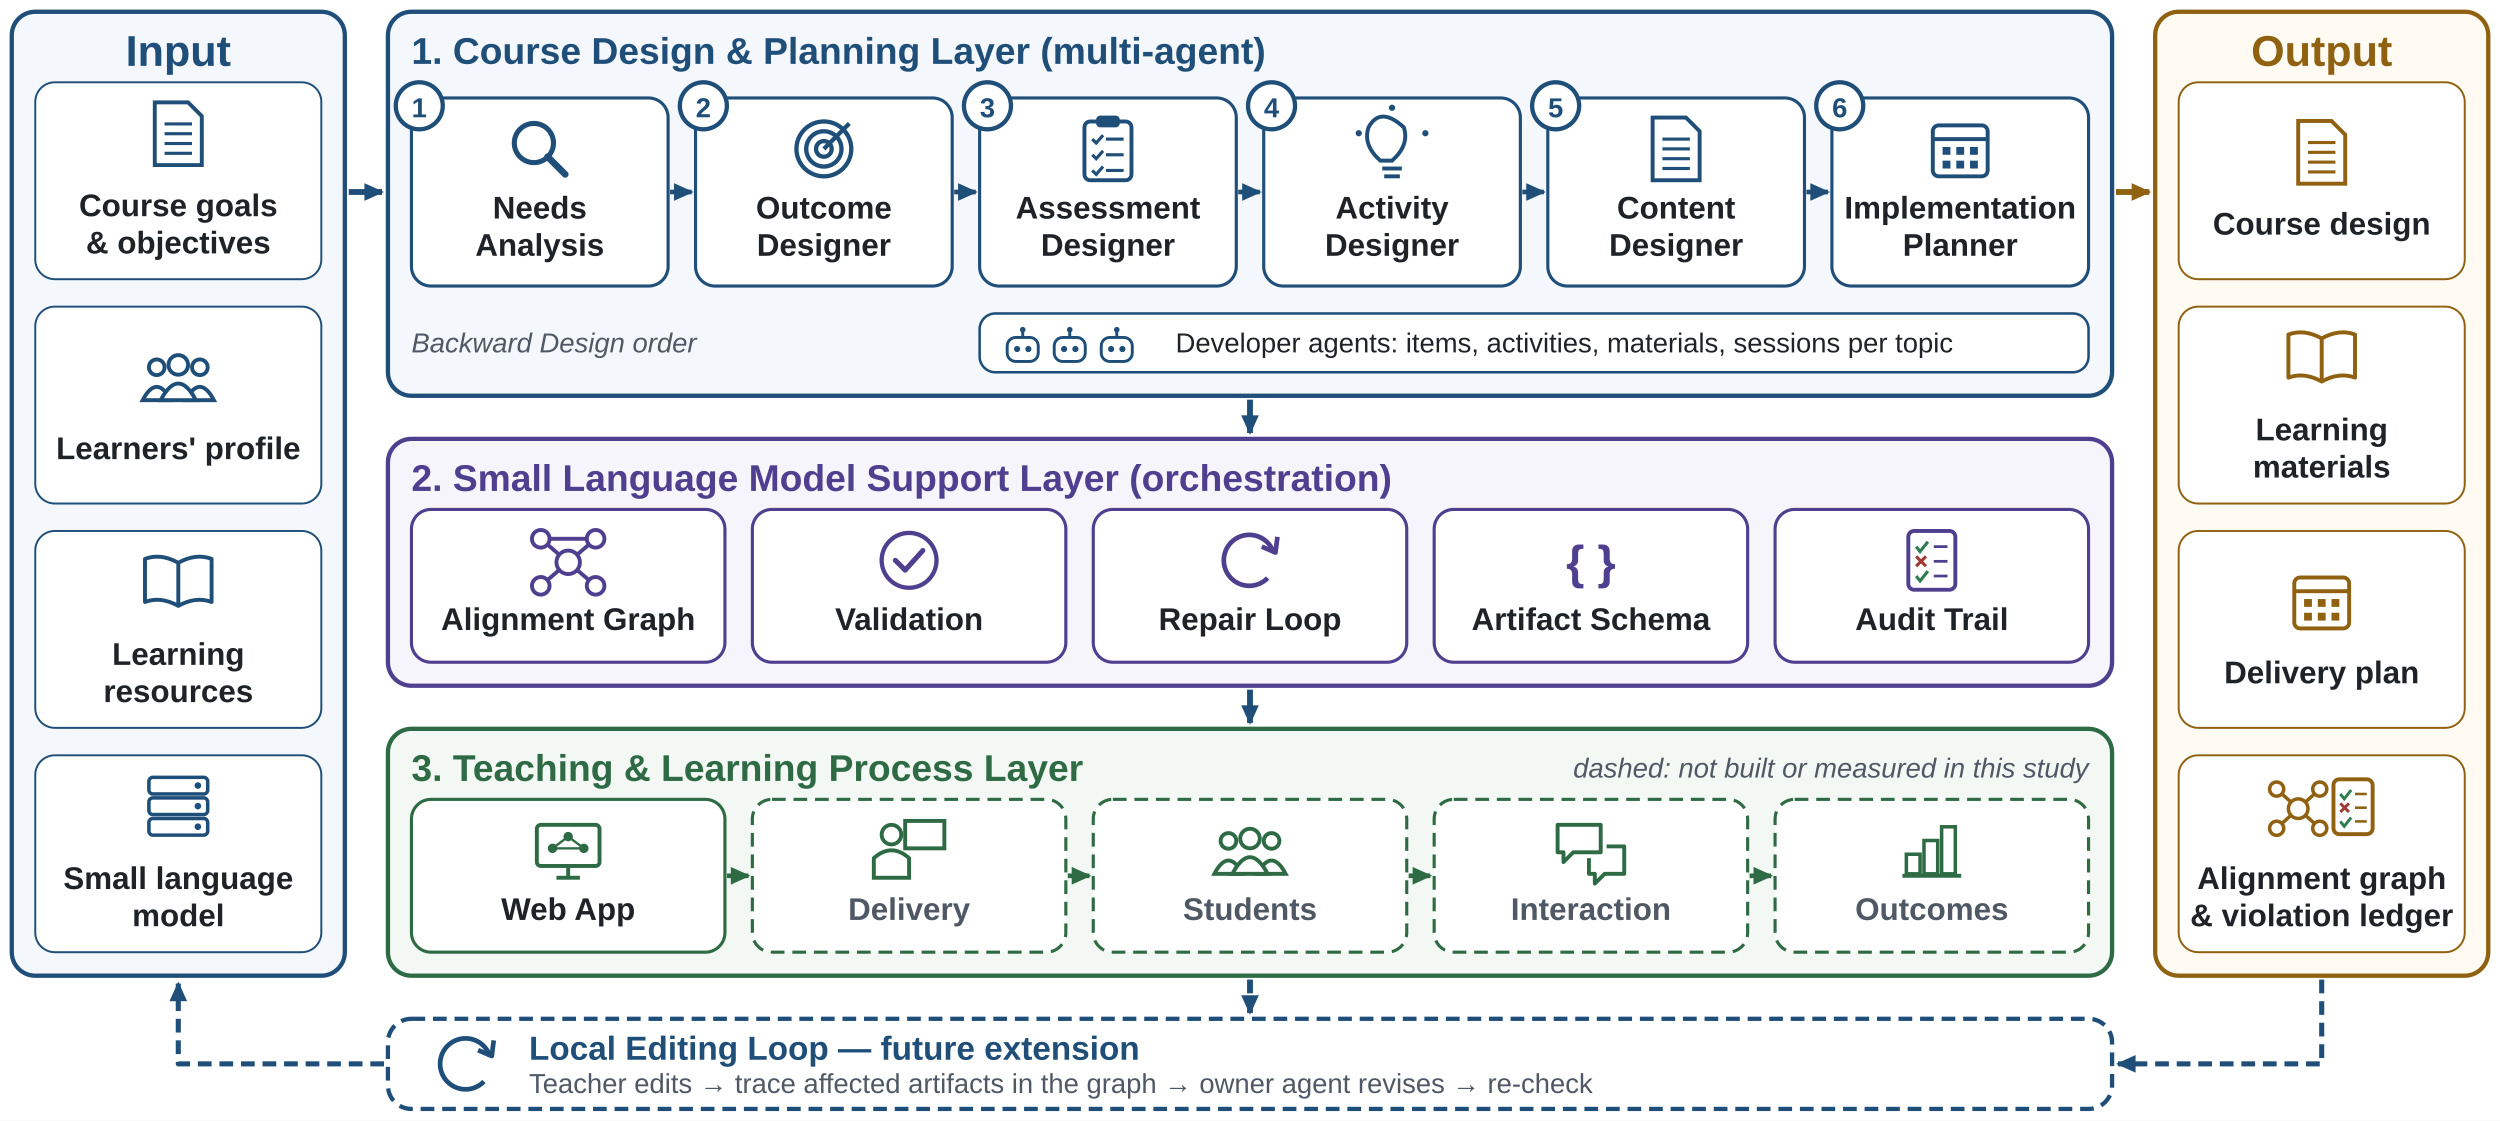
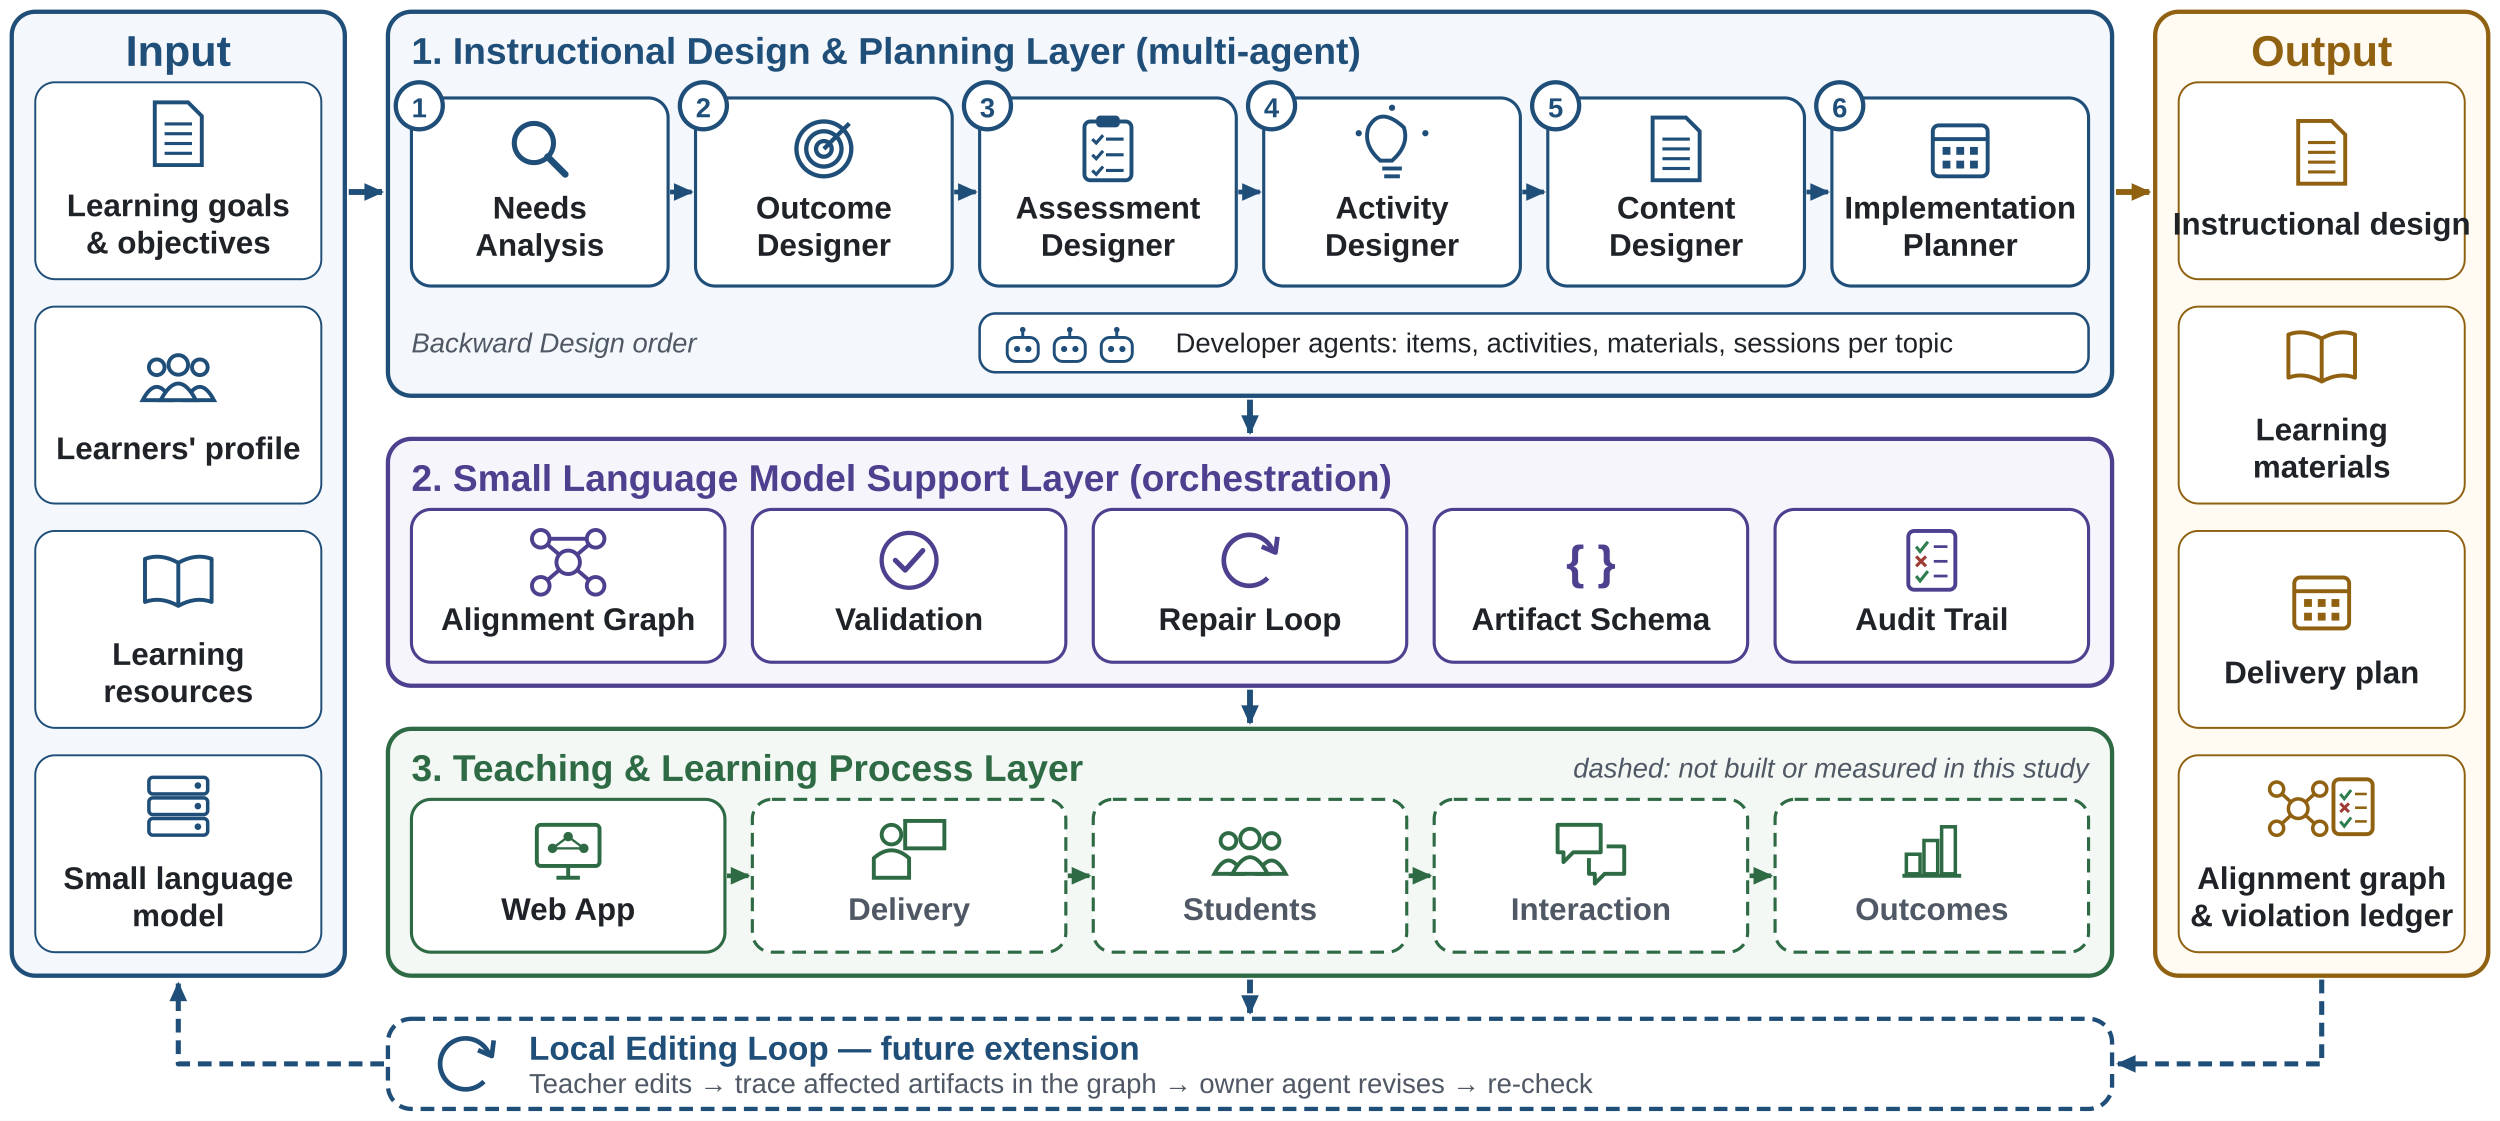
<svg xmlns="http://www.w3.org/2000/svg" version="1.1" width="1276px" height="572px" viewBox="0 0 1276 572">
  <defs>
    <marker id="a-1F4E79" markerWidth="10" markerHeight="9" refX="9" refY="4.5" orient="auto" markerUnits="userSpaceOnUse">
      <path d="M 0 0 L 10 4.5 L 0 9 z" fill="#1F4E79" />
    </marker>
    <marker id="a-4E3F8F" markerWidth="10" markerHeight="9" refX="9" refY="4.5" orient="auto" markerUnits="userSpaceOnUse">
      <path d="M 0 0 L 10 4.5 L 0 9 z" fill="#4E3F8F" />
    </marker>
    <marker id="a-2E6B45" markerWidth="10" markerHeight="9" refX="9" refY="4.5" orient="auto" markerUnits="userSpaceOnUse">
      <path d="M 0 0 L 10 4.5 L 0 9 z" fill="#2E6B45" />
    </marker>
    <marker id="a-8F6110" markerWidth="10" markerHeight="9" refX="9" refY="4.5" orient="auto" markerUnits="userSpaceOnUse">
      <path d="M 0 0 L 10 4.5 L 0 9 z" fill="#8F6110" />
    </marker>
    <marker id="a-4F5864" markerWidth="10" markerHeight="9" refX="9" refY="4.5" orient="auto" markerUnits="userSpaceOnUse">
      <path d="M 0 0 L 10 4.5 L 0 9 z" fill="#4F5864" />
    </marker>
    <marker id="a-9AA3AD" markerWidth="10" markerHeight="9" refX="9" refY="4.5" orient="auto" markerUnits="userSpaceOnUse">
      <path d="M 0 0 L 10 4.5 L 0 9 z" fill="#9AA3AD" />
    </marker>
    <marker id="a-1F2328" markerWidth="10" markerHeight="9" refX="9" refY="4.5" orient="auto" markerUnits="userSpaceOnUse">
      <path d="M 0 0 L 10 4.5 L 0 9 z" fill="#1F2328" />
    </marker>
  </defs>
  <rect width="100%" height="100%" fill="#FFFFFF" />
  <rect x="6.0" y="6.0" width="170.0" height="492.0" rx="12" fill="#F4F8FC" stroke="#1F4E79" stroke-width="2.2" />
  <text x="91.0" y="26.0" font-family="Arial,Helvetica,sans-serif" font-size="22" font-weight="bold" fill="#1F4E79" text-anchor="middle" dominant-baseline="central">Input</text>
  <rect x="18.0" y="42.0" width="146.0" height="100.5" rx="10" fill="#FFFFFF" stroke="#1F4E79" stroke-width="1.0" />
  <path d="M 79.0 52.25 h 17 l 7 7 v 25 h -24 z" fill="#FFFFFF" stroke="#1F4E79" stroke-width="2" />
  <path d="M 84.0 63.25 h 14" stroke="#1F4E79" stroke-width="1.6" />
  <path d="M 84.0 68.25 h 14" stroke="#1F4E79" stroke-width="1.6" />
  <path d="M 84.0 73.25 h 14" stroke="#1F4E79" stroke-width="1.6" />
  <path d="M 84.0 78.25 h 14" stroke="#1F4E79" stroke-width="1.6" />
-   <text x="91.0" y="104.8" font-family="Arial,Helvetica,sans-serif" font-size="16" font-weight="bold" fill="#1F2328" text-anchor="middle" dominant-baseline="central">Course goals</text>
+   <text x="91.0" y="104.8" font-family="Arial,Helvetica,sans-serif" font-size="16" font-weight="bold" fill="#1F2328" text-anchor="middle" dominant-baseline="central">Learning goals</text>
  <text x="91.0" y="123.8" font-family="Arial,Helvetica,sans-serif" font-size="16" font-weight="bold" fill="#1F2328" text-anchor="middle" dominant-baseline="central">&amp; objectives</text>
  <rect x="18.0" y="156.5" width="146.0" height="100.5" rx="10" fill="#FFFFFF" stroke="#1F4E79" stroke-width="1.0" />
  <circle cx="80.0" cy="187.45" r="4.0" fill="#FFFFFF" stroke="#1F4E79" stroke-width="2" />
  <path d="M 72.8 204.25 q 7.2 -13.6 14.4 0 z" fill="#FFFFFF" stroke="#1F4E79" stroke-width="2" />
  <circle cx="102.0" cy="187.45" r="4.0" fill="#FFFFFF" stroke="#1F4E79" stroke-width="2" />
  <path d="M 94.8 204.25 q 7.2 -13.6 14.4 0 z" fill="#FFFFFF" stroke="#1F4E79" stroke-width="2" />
  <circle cx="91.0" cy="186.25" r="5.0" fill="#FFFFFF" stroke="#1F4E79" stroke-width="2" />
  <path d="M 82.0 204.25 q 9.0 -17.0 18.0 0 z" fill="#FFFFFF" stroke="#1F4E79" stroke-width="2" />
  <text x="91.0" y="228.8" font-family="Arial,Helvetica,sans-serif" font-size="16" font-weight="bold" fill="#1F2328" text-anchor="middle" dominant-baseline="central">Learners' profile</text>
  <rect x="18.0" y="271.0" width="146.0" height="100.5" rx="10" fill="#FFFFFF" stroke="#1F4E79" stroke-width="1.0" />
  <path d="M 91.0 287.25 q -9 -5 -17 -2 v 22 q 8 -3 17 2 q 9 -5 17 -2 v -22 q -8 -3 -17 2 z M 91.0 287.25 v 22" fill="#FFFFFF" stroke="#1F4E79" stroke-width="2" stroke-linejoin="round" />
  <text x="91.0" y="333.8" font-family="Arial,Helvetica,sans-serif" font-size="16" font-weight="bold" fill="#1F2328" text-anchor="middle" dominant-baseline="central">Learning</text>
  <text x="91.0" y="352.8" font-family="Arial,Helvetica,sans-serif" font-size="16" font-weight="bold" fill="#1F2328" text-anchor="middle" dominant-baseline="central">resources</text>
  <rect x="18.0" y="385.5" width="146.0" height="100.5" rx="10" fill="#FFFFFF" stroke="#1F4E79" stroke-width="1.0" />
  <rect x="76.0" y="396.75" width="30" height="8.5" rx="2" fill="#FFFFFF" stroke="#1F4E79" stroke-width="1.8" />
  <circle cx="101.0" cy="400.95" r="1.7" fill="#1F4E79" />
  <rect x="76.0" y="407.25" width="30" height="8.5" rx="2" fill="#FFFFFF" stroke="#1F4E79" stroke-width="1.8" />
  <circle cx="101.0" cy="411.45" r="1.7" fill="#1F4E79" />
  <rect x="76.0" y="417.75" width="30" height="8.5" rx="2" fill="#FFFFFF" stroke="#1F4E79" stroke-width="1.8" />
  <circle cx="101.0" cy="421.95" r="1.7" fill="#1F4E79" />
  <text x="91.0" y="448.2" font-family="Arial,Helvetica,sans-serif" font-size="16" font-weight="bold" fill="#1F2328" text-anchor="middle" dominant-baseline="central">Small language</text>
  <text x="91.0" y="467.2" font-family="Arial,Helvetica,sans-serif" font-size="16" font-weight="bold" fill="#1F2328" text-anchor="middle" dominant-baseline="central">model</text>
  <rect x="198.0" y="6.0" width="880.0" height="196.0" rx="12" fill="#F4F8FC" stroke="#1F4E79" stroke-width="2.2" />
-   <text x="210.0" y="26.0" font-family="Arial,Helvetica,sans-serif" font-size="19" font-weight="bold" fill="#1F4E79" text-anchor="start" dominant-baseline="central">1. Course Design &amp; Planning Layer (multi-agent)</text>
+   <text x="210.0" y="26.0" font-family="Arial,Helvetica,sans-serif" font-size="19" font-weight="bold" fill="#1F4E79" text-anchor="start" dominant-baseline="central">1. Instructional Design &amp; Planning Layer (multi-agent)</text>
  <rect x="210.0" y="50.0" width="131.0" height="96.0" rx="10" fill="#FFFFFF" stroke="#1F4E79" stroke-width="1.6" />
  <circle cx="272.5" cy="73" r="10" fill="none" stroke="#1F4E79" stroke-width="2.6" />
  <path d="M 279.5 80 l 9 9" stroke="#1F4E79" stroke-width="3.4" stroke-linecap="round" />
  <text x="275.5" y="106.0" font-family="Arial,Helvetica,sans-serif" font-size="16" font-weight="bold" fill="#1F2328" text-anchor="middle" dominant-baseline="central">Needs</text>
  <text x="275.5" y="125.0" font-family="Arial,Helvetica,sans-serif" font-size="16" font-weight="bold" fill="#1F2328" text-anchor="middle" dominant-baseline="central">Analysis</text>
  <circle cx="214.0" cy="54" r="12" fill="#FFFFFF" stroke="#1F4E79" stroke-width="2.2" />
  <text x="214.0" y="55.0" font-family="Arial,Helvetica,sans-serif" font-size="14" font-weight="bold" fill="#1F4E79" text-anchor="middle" dominant-baseline="central">1</text>
  <rect x="355.0" y="50.0" width="131.0" height="96.0" rx="10" fill="#FFFFFF" stroke="#1F4E79" stroke-width="1.6" />
  <circle cx="420.5" cy="76" r="14" fill="none" stroke="#1F4E79" stroke-width="2.2" />
  <circle cx="420.5" cy="76" r="9" fill="none" stroke="#1F4E79" stroke-width="2.2" />
  <circle cx="420.5" cy="76" r="4" fill="none" stroke="#1F4E79" stroke-width="2.2" />
  <path d="M 420.5 76 l 13 -13" stroke="#1F4E79" stroke-width="2.2" />
  <text x="420.5" y="106.0" font-family="Arial,Helvetica,sans-serif" font-size="16" font-weight="bold" fill="#1F2328" text-anchor="middle" dominant-baseline="central">Outcome</text>
  <text x="420.5" y="125.0" font-family="Arial,Helvetica,sans-serif" font-size="16" font-weight="bold" fill="#1F2328" text-anchor="middle" dominant-baseline="central">Designer</text>
  <circle cx="359.0" cy="54" r="12" fill="#FFFFFF" stroke="#1F4E79" stroke-width="2.2" />
  <text x="359.0" y="55.0" font-family="Arial,Helvetica,sans-serif" font-size="14" font-weight="bold" fill="#1F4E79" text-anchor="middle" dominant-baseline="central">2</text>
  <rect x="500.0" y="50.0" width="131.0" height="96.0" rx="10" fill="#FFFFFF" stroke="#1F4E79" stroke-width="1.6" />
  <rect x="553.5" y="62" width="24" height="30" rx="3" fill="#FFFFFF" stroke="#1F4E79" stroke-width="2" />
  <rect x="559.5" y="59" width="12" height="6" rx="2" fill="#1F4E79" />
  <path d="M 557.5 71 l 2 2 l 3.5 -4" stroke="#1F4E79" stroke-width="1.6" fill="none" />
  <path d="M 564.5 71 h 9" stroke="#1F4E79" stroke-width="1.6" />
  <path d="M 557.5 79 l 2 2 l 3.5 -4" stroke="#1F4E79" stroke-width="1.6" fill="none" />
  <path d="M 564.5 79 h 9" stroke="#1F4E79" stroke-width="1.6" />
  <path d="M 557.5 87 l 2 2 l 3.5 -4" stroke="#1F4E79" stroke-width="1.6" fill="none" />
  <path d="M 564.5 87 h 9" stroke="#1F4E79" stroke-width="1.6" />
  <text x="565.5" y="106.0" font-family="Arial,Helvetica,sans-serif" font-size="16" font-weight="bold" fill="#1F2328" text-anchor="middle" dominant-baseline="central">Assessment</text>
  <text x="565.5" y="125.0" font-family="Arial,Helvetica,sans-serif" font-size="16" font-weight="bold" fill="#1F2328" text-anchor="middle" dominant-baseline="central">Designer</text>
  <circle cx="504.0" cy="54" r="12" fill="#FFFFFF" stroke="#1F4E79" stroke-width="2.2" />
  <text x="504.0" y="55.0" font-family="Arial,Helvetica,sans-serif" font-size="14" font-weight="bold" fill="#1F4E79" text-anchor="middle" dominant-baseline="central">3</text>
  <rect x="645.0" y="50.0" width="131.0" height="96.0" rx="10" fill="#FFFFFF" stroke="#1F4E79" stroke-width="1.6" />
  <path d="M 704.5 82 q -9 -8 -6 -17 q 6 -11 18 0 q 3 9 -6 17 z" fill="#FFFFFF" stroke="#1F4E79" stroke-width="2" />
  <path d="M 705.5 86 h 10 M 706.5 90 h 8" stroke="#1F4E79" stroke-width="2" />
  <circle cx="693.5" cy="68" r="1.6" fill="#1F4E79" />
  <circle cx="727.5" cy="68" r="1.6" fill="#1F4E79" />
  <circle cx="710.5" cy="55" r="1.6" fill="#1F4E79" />
  <text x="710.5" y="106.0" font-family="Arial,Helvetica,sans-serif" font-size="16" font-weight="bold" fill="#1F2328" text-anchor="middle" dominant-baseline="central">Activity</text>
  <text x="710.5" y="125.0" font-family="Arial,Helvetica,sans-serif" font-size="16" font-weight="bold" fill="#1F2328" text-anchor="middle" dominant-baseline="central">Designer</text>
  <circle cx="649.0" cy="54" r="12" fill="#FFFFFF" stroke="#1F4E79" stroke-width="2.2" />
  <text x="649.0" y="55.0" font-family="Arial,Helvetica,sans-serif" font-size="14" font-weight="bold" fill="#1F4E79" text-anchor="middle" dominant-baseline="central">4</text>
  <rect x="790.0" y="50.0" width="131.0" height="96.0" rx="10" fill="#FFFFFF" stroke="#1F4E79" stroke-width="1.6" />
  <path d="M 843.5 60 h 17 l 7 7 v 25 h -24 z" fill="#FFFFFF" stroke="#1F4E79" stroke-width="2" />
  <path d="M 848.5 71 h 14" stroke="#1F4E79" stroke-width="1.6" />
  <path d="M 848.5 76 h 14" stroke="#1F4E79" stroke-width="1.6" />
  <path d="M 848.5 81 h 14" stroke="#1F4E79" stroke-width="1.6" />
  <path d="M 848.5 86 h 14" stroke="#1F4E79" stroke-width="1.6" />
  <text x="855.5" y="106.0" font-family="Arial,Helvetica,sans-serif" font-size="16" font-weight="bold" fill="#1F2328" text-anchor="middle" dominant-baseline="central">Content</text>
  <text x="855.5" y="125.0" font-family="Arial,Helvetica,sans-serif" font-size="16" font-weight="bold" fill="#1F2328" text-anchor="middle" dominant-baseline="central">Designer</text>
  <circle cx="794.0" cy="54" r="12" fill="#FFFFFF" stroke="#1F4E79" stroke-width="2.2" />
  <text x="794.0" y="55.0" font-family="Arial,Helvetica,sans-serif" font-size="14" font-weight="bold" fill="#1F4E79" text-anchor="middle" dominant-baseline="central">5</text>
  <rect x="935.0" y="50.0" width="131.0" height="96.0" rx="10" fill="#FFFFFF" stroke="#1F4E79" stroke-width="1.6" />
  <rect x="986.5" y="64" width="28" height="26" rx="3" fill="#FFFFFF" stroke="#1F4E79" stroke-width="2" />
  <path d="M 986.5 71 h 28" stroke="#1F4E79" stroke-width="2" />
  <rect x="991.5" y="75" width="4" height="4" fill="#1F4E79" />
  <rect x="991.5" y="82" width="4" height="4" fill="#1F4E79" />
  <rect x="998.5" y="75" width="4" height="4" fill="#1F4E79" />
  <rect x="998.5" y="82" width="4" height="4" fill="#1F4E79" />
  <rect x="1005.5" y="75" width="4" height="4" fill="#1F4E79" />
  <rect x="1005.5" y="82" width="4" height="4" fill="#1F4E79" />
  <text x="1000.5" y="106.0" font-family="Arial,Helvetica,sans-serif" font-size="16" font-weight="bold" fill="#1F2328" text-anchor="middle" dominant-baseline="central">Implementation</text>
  <text x="1000.5" y="125.0" font-family="Arial,Helvetica,sans-serif" font-size="16" font-weight="bold" fill="#1F2328" text-anchor="middle" dominant-baseline="central">Planner</text>
  <circle cx="939.0" cy="54" r="12" fill="#FFFFFF" stroke="#1F4E79" stroke-width="2.2" />
  <text x="939.0" y="55.0" font-family="Arial,Helvetica,sans-serif" font-size="14" font-weight="bold" fill="#1F4E79" text-anchor="middle" dominant-baseline="central">6</text>
  <path d="M 342.0 98.0 L 353.0 98.0" stroke="#1F4E79" stroke-width="2.4" fill="none" stroke-linejoin="round" marker-end="url(#a-1F4E79)" />
  <path d="M 487.0 98.0 L 498.0 98.0" stroke="#1F4E79" stroke-width="2.4" fill="none" stroke-linejoin="round" marker-end="url(#a-1F4E79)" />
  <path d="M 632.0 98.0 L 643.0 98.0" stroke="#1F4E79" stroke-width="2.4" fill="none" stroke-linejoin="round" marker-end="url(#a-1F4E79)" />
  <path d="M 777.0 98.0 L 788.0 98.0" stroke="#1F4E79" stroke-width="2.4" fill="none" stroke-linejoin="round" marker-end="url(#a-1F4E79)" />
  <path d="M 922.0 98.0 L 933.0 98.0" stroke="#1F4E79" stroke-width="2.4" fill="none" stroke-linejoin="round" marker-end="url(#a-1F4E79)" />
  <rect x="500.0" y="160.0" width="566.0" height="30.0" rx="8" fill="#FFFFFF" stroke="#1F4E79" stroke-width="1.3" />
  <rect x="514.08" y="172.24" width="15.84" height="12.24" rx="4.32" fill="#FFFFFF" stroke="#1F4E79" stroke-width="1.5" />
  <circle cx="519.12" cy="178.144" r="1.584" fill="#1F4E79" />
  <circle cx="524.88" cy="178.144" r="1.584" fill="#1F4E79" />
  <path d="M 522.0 172.24 v -2.88" stroke="#1F4E79" stroke-width="1.5" />
  <circle cx="522.0" cy="168.28" r="1.44" fill="#1F4E79" />
  <rect x="538.08" y="172.24" width="15.84" height="12.24" rx="4.32" fill="#FFFFFF" stroke="#1F4E79" stroke-width="1.5" />
  <circle cx="543.12" cy="178.144" r="1.584" fill="#1F4E79" />
  <circle cx="548.88" cy="178.144" r="1.584" fill="#1F4E79" />
  <path d="M 546.0 172.24 v -2.88" stroke="#1F4E79" stroke-width="1.5" />
  <circle cx="546.0" cy="168.28" r="1.44" fill="#1F4E79" />
  <rect x="562.08" y="172.24" width="15.84" height="12.24" rx="4.32" fill="#FFFFFF" stroke="#1F4E79" stroke-width="1.5" />
  <circle cx="567.12" cy="178.144" r="1.584" fill="#1F4E79" />
  <circle cx="572.88" cy="178.144" r="1.584" fill="#1F4E79" />
  <path d="M 570.0 172.24 v -2.88" stroke="#1F4E79" stroke-width="1.5" />
  <circle cx="570.0" cy="168.28" r="1.44" fill="#1F4E79" />
  <text x="600.0" y="175.0" font-family="Arial,Helvetica,sans-serif" font-size="14" font-weight="normal" fill="#1F2328" text-anchor="start" dominant-baseline="central">Developer agents: items, activities, materials, sessions per topic</text>
  <text x="210.0" y="175.0" font-family="Arial,Helvetica,sans-serif" font-size="14" font-weight="normal" fill="#4F5864" text-anchor="start" font-style="italic" dominant-baseline="central">Backward Design order</text>
  <rect x="198.0" y="224.0" width="880.0" height="126.0" rx="12" fill="#F7F5FC" stroke="#4E3F8F" stroke-width="2.2" />
  <text x="210.0" y="244.0" font-family="Arial,Helvetica,sans-serif" font-size="19" font-weight="bold" fill="#4E3F8F" text-anchor="start" dominant-baseline="central">2. Small Language Model Support Layer (orchestration)</text>
  <rect x="210.0" y="260.0" width="160.0" height="78.0" rx="10" fill="#FFFFFF" stroke="#4E3F8F" stroke-width="1.6" />
  <path d="M 290.0 287 L 276.0 275" stroke="#4E3F8F" stroke-width="2" />
  <path d="M 290.0 287 L 304.0 275" stroke="#4E3F8F" stroke-width="2" />
  <path d="M 290.0 287 L 276.0 299" stroke="#4E3F8F" stroke-width="2" />
  <path d="M 290.0 287 L 304.0 299" stroke="#4E3F8F" stroke-width="2" />
  <path d="M 276.0 275 L 304.0 275" stroke="#4E3F8F" stroke-width="2" />
  <circle cx="290.0" cy="287" r="6" fill="#FFFFFF" stroke="#4E3F8F" stroke-width="2" />
  <circle cx="276.0" cy="275" r="4.5" fill="#FFFFFF" stroke="#4E3F8F" stroke-width="2" />
  <circle cx="304.0" cy="275" r="4.5" fill="#FFFFFF" stroke="#4E3F8F" stroke-width="2" />
  <circle cx="276.0" cy="299" r="4.5" fill="#FFFFFF" stroke="#4E3F8F" stroke-width="2" />
  <circle cx="304.0" cy="299" r="4.5" fill="#FFFFFF" stroke="#4E3F8F" stroke-width="2" />
  <text x="290.0" y="316.0" font-family="Arial,Helvetica,sans-serif" font-size="16" font-weight="bold" fill="#1F2328" text-anchor="middle" dominant-baseline="central">Alignment Graph</text>
  <rect x="384.0" y="260.0" width="160.0" height="78.0" rx="10" fill="#FFFFFF" stroke="#4E3F8F" stroke-width="1.6" />
  <circle cx="464.0" cy="286" r="14" fill="#FFFFFF" stroke="#4E3F8F" stroke-width="2.2" />
  <path d="M 457.0 286 l 5 5 l 9 -10" stroke="#4E3F8F" stroke-width="2.6" fill="none" stroke-linecap="round" stroke-linejoin="round" />
  <text x="464.0" y="316.0" font-family="Arial,Helvetica,sans-serif" font-size="16" font-weight="bold" fill="#1F2328" text-anchor="middle" dominant-baseline="central">Validation</text>
  <rect x="558.0" y="260.0" width="160.0" height="78.0" rx="10" fill="#FFFFFF" stroke="#4E3F8F" stroke-width="1.6" />
  <path d="M 650.0 282 A 13 13 0 1 0 647.0 295" fill="none" stroke="#4E3F8F" stroke-width="2.4" />
  <path d="M 644.0 279 l 7 3 l 1 -8" fill="none" stroke="#4E3F8F" stroke-width="2.4" stroke-linejoin="round" />
  <text x="638.0" y="316.0" font-family="Arial,Helvetica,sans-serif" font-size="16" font-weight="bold" fill="#1F2328" text-anchor="middle" dominant-baseline="central">Repair Loop</text>
  <rect x="732.0" y="260.0" width="160.0" height="78.0" rx="10" fill="#FFFFFF" stroke="#4E3F8F" stroke-width="1.6" />
  <text x="812.0" y="287.0" font-family="Arial,Helvetica,sans-serif" font-size="24" font-weight="bold" fill="#4E3F8F" text-anchor="middle" dominant-baseline="central">{ }</text>
  <text x="812.0" y="316.0" font-family="Arial,Helvetica,sans-serif" font-size="16" font-weight="bold" fill="#1F2328" text-anchor="middle" dominant-baseline="central">Artifact Schema</text>
  <rect x="906.0" y="260.0" width="160.0" height="78.0" rx="10" fill="#FFFFFF" stroke="#4E3F8F" stroke-width="1.6" />
  <rect x="974.0" y="271" width="24" height="30" rx="3" fill="#FFFFFF" stroke="#4E3F8F" stroke-width="2" />
  <path d="M 978.0 279.0 l 2 2.5 l 4 -5" stroke="#2E7D4F" stroke-width="1.6" fill="none" />
  <path d="M 987.0 279.0 h 7" stroke="#4E3F8F" stroke-width="1.4" />
  <path d="M 978.0 284.0 l 5 5 M 983.0 284.0 l -5 5" stroke="#9E3B34" stroke-width="1.6" fill="none" />
  <path d="M 987.0 286.5 h 7" stroke="#4E3F8F" stroke-width="1.4" />
  <path d="M 978.0 294.0 l 2 2.5 l 4 -5" stroke="#2E7D4F" stroke-width="1.6" fill="none" />
  <path d="M 987.0 294.0 h 7" stroke="#4E3F8F" stroke-width="1.4" />
  <text x="986.0" y="316.0" font-family="Arial,Helvetica,sans-serif" font-size="16" font-weight="bold" fill="#1F2328" text-anchor="middle" dominant-baseline="central">Audit Trail</text>
  <rect x="198.0" y="372.0" width="880.0" height="126.0" rx="12" fill="#F3F8F4" stroke="#2E6B45" stroke-width="2.2" />
  <text x="210.0" y="392.0" font-family="Arial,Helvetica,sans-serif" font-size="19" font-weight="bold" fill="#2E6B45" text-anchor="start" dominant-baseline="central">3. Teaching &amp; Learning Process Layer</text>
  <rect x="210.0" y="408.0" width="160.0" height="78.0" rx="10" fill="#FFFFFF" stroke="#2E6B45" stroke-width="1.6" />
  <rect x="274.0" y="421" width="32" height="21" rx="2" fill="#FFFFFF" stroke="#2E6B45" stroke-width="2" />
  <path d="M 284.0 448 h 12 M 290.0 442 v 6" stroke="#2E6B45" stroke-width="2" />
  <circle cx="282.0" cy="433" r="2.4" fill="#2E6B45" />
  <circle cx="290.0" cy="427" r="2.4" fill="#2E6B45" />
  <circle cx="298.0" cy="433" r="2.4" fill="#2E6B45" />
  <path d="M 282.0 433 L 290.0 427 L 298.0 433 Z" fill="none" stroke="#2E6B45" stroke-width="1.2" />
  <text x="290.0" y="464.0" font-family="Arial,Helvetica,sans-serif" font-size="16" font-weight="bold" fill="#1F2328" text-anchor="middle" dominant-baseline="central">Web App</text>
  <rect x="384.0" y="408.0" width="160.0" height="78.0" rx="10" fill="#FFFFFF" stroke="#2E6B45" stroke-width="1.6" stroke-dasharray="7 4" />
  <rect x="462.0" y="419" width="20" height="14" fill="#FFFFFF" stroke="#2E6B45" stroke-width="2" />
  <circle cx="455.0" cy="426" r="5" fill="#FFFFFF" stroke="#2E6B45" stroke-width="2" />
  <path d="M 446.0 448 v -10 q 9 -8 18 0 v 10 z" fill="#FFFFFF" stroke="#2E6B45" stroke-width="2" />
  <text x="464.0" y="464.0" font-family="Arial,Helvetica,sans-serif" font-size="16" font-weight="bold" fill="#4F5864" text-anchor="middle" dominant-baseline="central">Delivery</text>
  <rect x="558.0" y="408.0" width="160.0" height="78.0" rx="10" fill="#FFFFFF" stroke="#2E6B45" stroke-width="1.6" stroke-dasharray="7 4" />
  <circle cx="627.0" cy="429.2" r="4.0" fill="#FFFFFF" stroke="#2E6B45" stroke-width="2" />
  <path d="M 619.8 446 q 7.2 -13.6 14.4 0 z" fill="#FFFFFF" stroke="#2E6B45" stroke-width="2" />
  <circle cx="649.0" cy="429.2" r="4.0" fill="#FFFFFF" stroke="#2E6B45" stroke-width="2" />
  <path d="M 641.8 446 q 7.2 -13.6 14.4 0 z" fill="#FFFFFF" stroke="#2E6B45" stroke-width="2" />
  <circle cx="638.0" cy="428.0" r="5.0" fill="#FFFFFF" stroke="#2E6B45" stroke-width="2" />
  <path d="M 629.0 446 q 9.0 -17.0 18.0 0 z" fill="#FFFFFF" stroke="#2E6B45" stroke-width="2" />
  <text x="638.0" y="464.0" font-family="Arial,Helvetica,sans-serif" font-size="16" font-weight="bold" fill="#4F5864" text-anchor="middle" dominant-baseline="central">Students</text>
  <rect x="732.0" y="408.0" width="160.0" height="78.0" rx="10" fill="#FFFFFF" stroke="#2E6B45" stroke-width="1.6" stroke-dasharray="7 4" />
  <path d="M 795.0 421 h 22 v 14 h -14 l -5 5 v -5 h -3 z" fill="#FFFFFF" stroke="#2E6B45" stroke-width="2" stroke-linejoin="round" />
  <path d="M 811.0 438 v 8 h 3 v 5 l 5 -5 h 10 v -14 h -9" fill="none" stroke="#2E6B45" stroke-width="2" stroke-linejoin="round" />
  <text x="812.0" y="464.0" font-family="Arial,Helvetica,sans-serif" font-size="16" font-weight="bold" fill="#4F5864" text-anchor="middle" dominant-baseline="central">Interaction</text>
  <rect x="906.0" y="408.0" width="160.0" height="78.0" rx="10" fill="#FFFFFF" stroke="#2E6B45" stroke-width="1.6" stroke-dasharray="7 4" />
  <rect x="973.0" y="436" width="7" height="10" fill="#FFFFFF" stroke="#2E6B45" stroke-width="1.8" />
  <rect x="982.0" y="429" width="7" height="17" fill="#FFFFFF" stroke="#2E6B45" stroke-width="1.8" />
  <rect x="991.0" y="422" width="7" height="24" fill="#FFFFFF" stroke="#2E6B45" stroke-width="1.8" />
  <path d="M 971.0 447 h 30" stroke="#2E6B45" stroke-width="2" />
  <text x="986.0" y="464.0" font-family="Arial,Helvetica,sans-serif" font-size="16" font-weight="bold" fill="#4F5864" text-anchor="middle" dominant-baseline="central">Outcomes</text>
  <path d="M 371.0 447.0 L 382.0 447.0" stroke="#2E6B45" stroke-width="2.4" fill="none" stroke-linejoin="round" marker-end="url(#a-2E6B45)" />
  <path d="M 545.0 447.0 L 556.0 447.0" stroke="#2E6B45" stroke-width="2.4" fill="none" stroke-linejoin="round" marker-end="url(#a-2E6B45)" />
  <path d="M 719.0 447.0 L 730.0 447.0" stroke="#2E6B45" stroke-width="2.4" fill="none" stroke-linejoin="round" marker-end="url(#a-2E6B45)" />
  <path d="M 893.0 447.0 L 904.0 447.0" stroke="#2E6B45" stroke-width="2.4" fill="none" stroke-linejoin="round" marker-end="url(#a-2E6B45)" />
  <text x="1066.0" y="392.0" font-family="Arial,Helvetica,sans-serif" font-size="14" font-weight="normal" fill="#4F5864" text-anchor="end" font-style="italic" dominant-baseline="central">dashed: not built or measured in this study</text>
  <path d="M 638.0 204.0 L 638.0 221.0" stroke="#1F4E79" stroke-width="3" fill="none" stroke-linejoin="round" marker-end="url(#a-1F4E79)" />
  <path d="M 638.0 352.0 L 638.0 369.0" stroke="#1F4E79" stroke-width="3" fill="none" stroke-linejoin="round" marker-end="url(#a-1F4E79)" />
  <path d="M 638.0 500.0 L 638.0 517.0" stroke="#1F4E79" stroke-width="3" fill="none" stroke-linejoin="round" stroke-dasharray="7 4" marker-end="url(#a-1F4E79)" />
  <rect x="1100.0" y="6.0" width="170.0" height="492.0" rx="12" fill="#FFFBF2" stroke="#8F6110" stroke-width="2.2" />
  <text x="1185.0" y="26.0" font-family="Arial,Helvetica,sans-serif" font-size="22" font-weight="bold" fill="#8F6110" text-anchor="middle" dominant-baseline="central">Output</text>
  <rect x="1112.0" y="42.0" width="146.0" height="100.5" rx="10" fill="#FFFFFF" stroke="#8F6110" stroke-width="1.0" />
  <path d="M 1173.0 61.75 h 17 l 7 7 v 25 h -24 z" fill="#FFFFFF" stroke="#8F6110" stroke-width="2" />
  <path d="M 1178.0 72.75 h 14" stroke="#8F6110" stroke-width="1.6" />
  <path d="M 1178.0 77.75 h 14" stroke="#8F6110" stroke-width="1.6" />
  <path d="M 1178.0 82.75 h 14" stroke="#8F6110" stroke-width="1.6" />
  <path d="M 1178.0 87.75 h 14" stroke="#8F6110" stroke-width="1.6" />
-   <text x="1185.0" y="114.2" font-family="Arial,Helvetica,sans-serif" font-size="16" font-weight="bold" fill="#1F2328" text-anchor="middle" dominant-baseline="central">Course design</text>
+   <text x="1185.0" y="114.2" font-family="Arial,Helvetica,sans-serif" font-size="16" font-weight="bold" fill="#1F2328" text-anchor="middle" dominant-baseline="central">Instructional design</text>
  <rect x="1112.0" y="156.5" width="146.0" height="100.5" rx="10" fill="#FFFFFF" stroke="#8F6110" stroke-width="1.0" />
  <path d="M 1185.0 172.75 q -9 -5 -17 -2 v 22 q 8 -3 17 2 q 9 -5 17 -2 v -22 q -8 -3 -17 2 z M 1185.0 172.75 v 22" fill="#FFFFFF" stroke="#8F6110" stroke-width="2" stroke-linejoin="round" />
  <text x="1185.0" y="219.2" font-family="Arial,Helvetica,sans-serif" font-size="16" font-weight="bold" fill="#1F2328" text-anchor="middle" dominant-baseline="central">Learning</text>
  <text x="1185.0" y="238.2" font-family="Arial,Helvetica,sans-serif" font-size="16" font-weight="bold" fill="#1F2328" text-anchor="middle" dominant-baseline="central">materials</text>
  <rect x="1112.0" y="271.0" width="146.0" height="100.5" rx="10" fill="#FFFFFF" stroke="#8F6110" stroke-width="1.0" />
  <rect x="1171.0" y="294.75" width="28" height="26" rx="3" fill="#FFFFFF" stroke="#8F6110" stroke-width="2" />
  <path d="M 1171.0 301.75 h 28" stroke="#8F6110" stroke-width="2" />
  <rect x="1176.0" y="305.75" width="4" height="4" fill="#8F6110" />
  <rect x="1176.0" y="312.75" width="4" height="4" fill="#8F6110" />
  <rect x="1183.0" y="305.75" width="4" height="4" fill="#8F6110" />
  <rect x="1183.0" y="312.75" width="4" height="4" fill="#8F6110" />
  <rect x="1190.0" y="305.75" width="4" height="4" fill="#8F6110" />
  <rect x="1190.0" y="312.75" width="4" height="4" fill="#8F6110" />
  <text x="1185.0" y="343.2" font-family="Arial,Helvetica,sans-serif" font-size="16" font-weight="bold" fill="#1F2328" text-anchor="middle" dominant-baseline="central">Delivery plan</text>
  <rect x="1112.0" y="385.5" width="146.0" height="100.5" rx="10" fill="#FFFFFF" stroke="#8F6110" stroke-width="1.0" />
  <path d="M 1173.0 412.75 L 1162.0 402.75" stroke="#8F6110" stroke-width="1.8" />
  <path d="M 1173.0 412.75 L 1184.0 402.75" stroke="#8F6110" stroke-width="1.8" />
  <path d="M 1173.0 412.75 L 1162.0 422.75" stroke="#8F6110" stroke-width="1.8" />
  <path d="M 1173.0 412.75 L 1184.0 422.75" stroke="#8F6110" stroke-width="1.8" />
  <circle cx="1173.0" cy="412.75" r="5" fill="#FFFFFF" stroke="#8F6110" stroke-width="1.8" />
  <circle cx="1162.0" cy="402.75" r="3.6" fill="#FFFFFF" stroke="#8F6110" stroke-width="1.8" />
  <circle cx="1184.0" cy="402.75" r="3.6" fill="#FFFFFF" stroke="#8F6110" stroke-width="1.8" />
  <circle cx="1162.0" cy="422.75" r="3.6" fill="#FFFFFF" stroke="#8F6110" stroke-width="1.8" />
  <circle cx="1184.0" cy="422.75" r="3.6" fill="#FFFFFF" stroke="#8F6110" stroke-width="1.8" />
  <rect x="1191.0" y="397.75" width="20" height="28" rx="3" fill="#FFFFFF" stroke="#8F6110" stroke-width="2" />
  <path d="M 1194.5 405.25 l 2 2.5 l 3.5 -4.5" stroke="#2E7D4F" stroke-width="1.5" fill="none" />
  <path d="M 1202.0 405.25 h 6" stroke="#8F6110" stroke-width="1.3" />
  <path d="M 1194.5 410.05 l 4.4 4.4 M 1198.9 410.05 l -4.4 4.4" stroke="#9E3B34" stroke-width="1.5" fill="none" />
  <path d="M 1202.0 412.25 h 6" stroke="#8F6110" stroke-width="1.3" />
  <path d="M 1194.5 419.25 l 2 2.5 l 3.5 -4.5" stroke="#2E7D4F" stroke-width="1.5" fill="none" />
  <path d="M 1202.0 419.25 h 6" stroke="#8F6110" stroke-width="1.3" />
  <text x="1185.0" y="448.2" font-family="Arial,Helvetica,sans-serif" font-size="16" font-weight="bold" fill="#1F2328" text-anchor="middle" dominant-baseline="central">Alignment graph</text>
  <text x="1185.0" y="467.2" font-family="Arial,Helvetica,sans-serif" font-size="16" font-weight="bold" fill="#1F2328" text-anchor="middle" dominant-baseline="central">&amp; violation ledger</text>
  <path d="M 178.0 98.0 L 195.0 98.0" stroke="#1F4E79" stroke-width="3" fill="none" stroke-linejoin="round" marker-end="url(#a-1F4E79)" />
  <path d="M 1080.0 98.0 L 1097.0 98.0" stroke="#8F6110" stroke-width="3" fill="none" stroke-linejoin="round" marker-end="url(#a-8F6110)" />
  <rect x="198.0" y="520.0" width="880.0" height="46.0" rx="12" fill="#FFFFFF" stroke="#1F4E79" stroke-width="2.2" stroke-dasharray="7 4" />
  <path d="M 250 539.0 A 13 13 0 1 0 247 552.0" fill="none" stroke="#1F4E79" stroke-width="2.4" />
  <path d="M 244 536.0 l 7 3 l 1 -8" fill="none" stroke="#1F4E79" stroke-width="2.4" stroke-linejoin="round" />
  <text x="270.0" y="535.0" font-family="Arial,Helvetica,sans-serif" font-size="17" font-weight="bold" fill="#1F4E79" text-anchor="start" dominant-baseline="central">Local Editing Loop — future extension</text>
  <text x="270.0" y="553.0" font-family="Arial,Helvetica,sans-serif" font-size="14" font-weight="normal" fill="#4F5864" text-anchor="start" dominant-baseline="central">Teacher edits  →  trace affected artifacts in the graph  →  owner agent revises  →  re-check</text>
  <path d="M 1185.0 500.0 L 1185.0 543.0 L 1081.0 543.0" stroke="#1F4E79" stroke-width="2.6" fill="none" stroke-linejoin="round" stroke-dasharray="7 4" marker-end="url(#a-1F4E79)" />
  <path d="M 196.0 543.0 L 91.0 543.0 L 91.0 502.0" stroke="#1F4E79" stroke-width="2.6" fill="none" stroke-linejoin="round" stroke-dasharray="7 4" marker-end="url(#a-1F4E79)" />
</svg>
